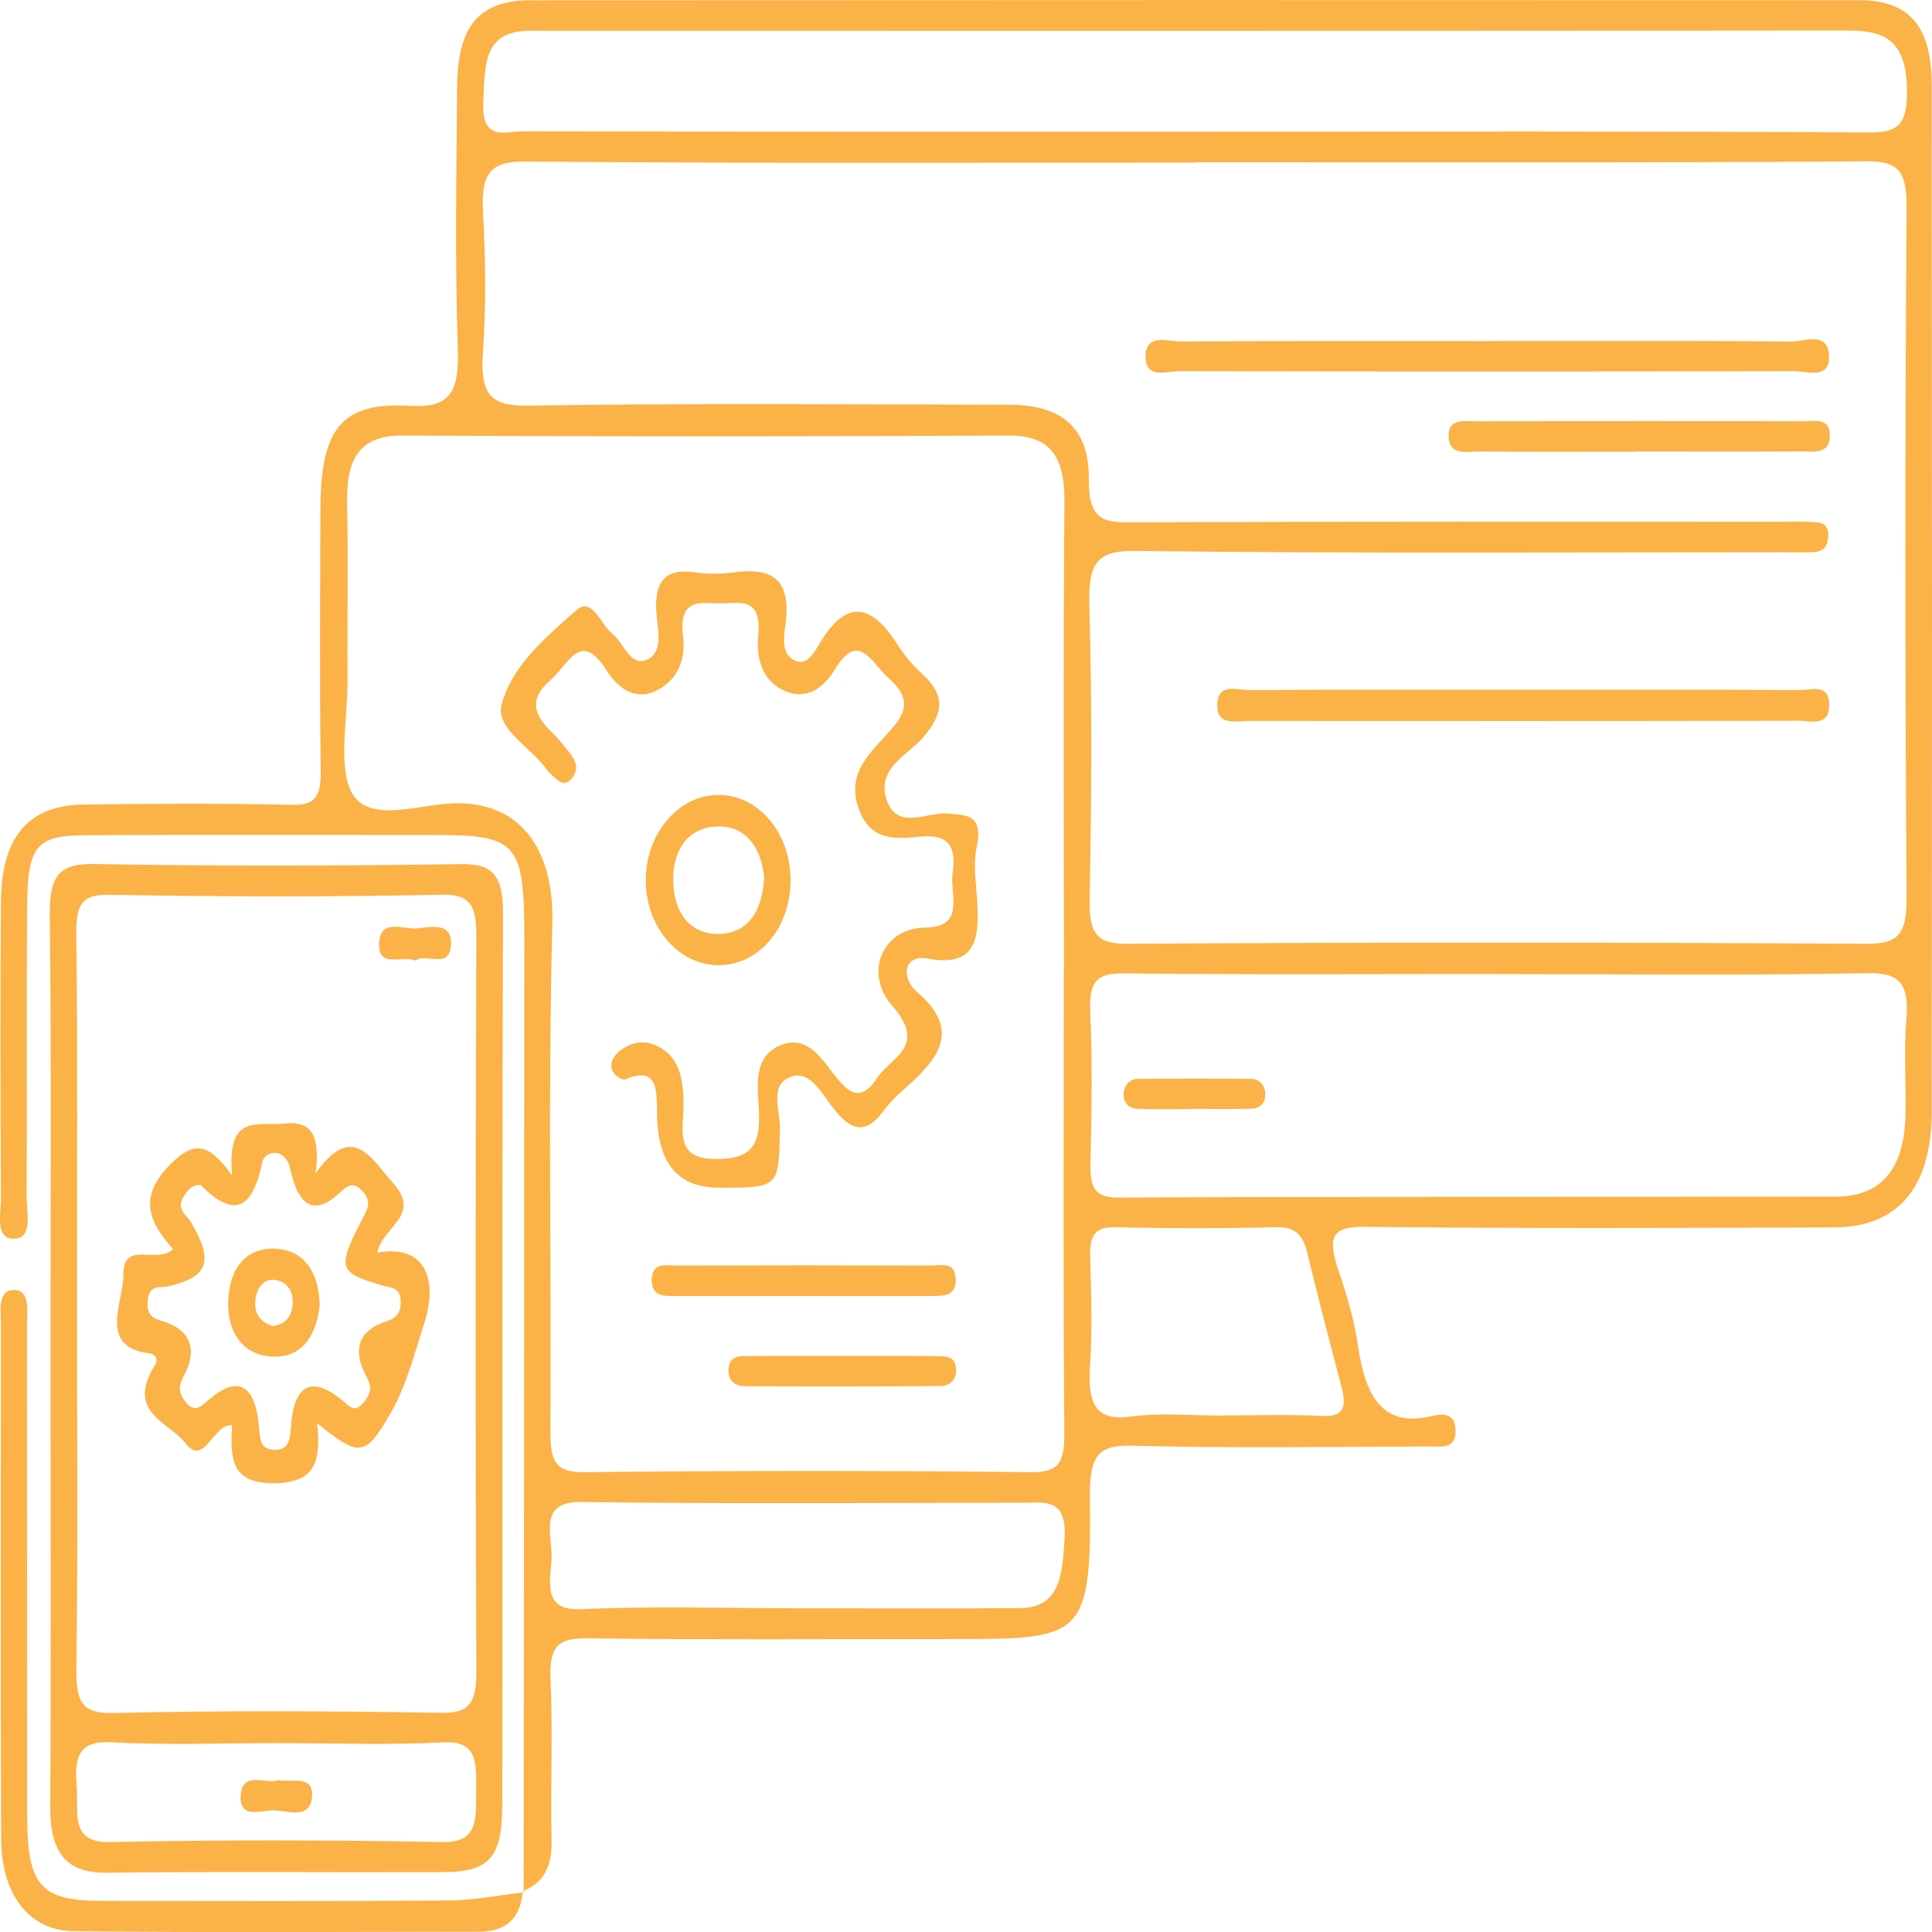
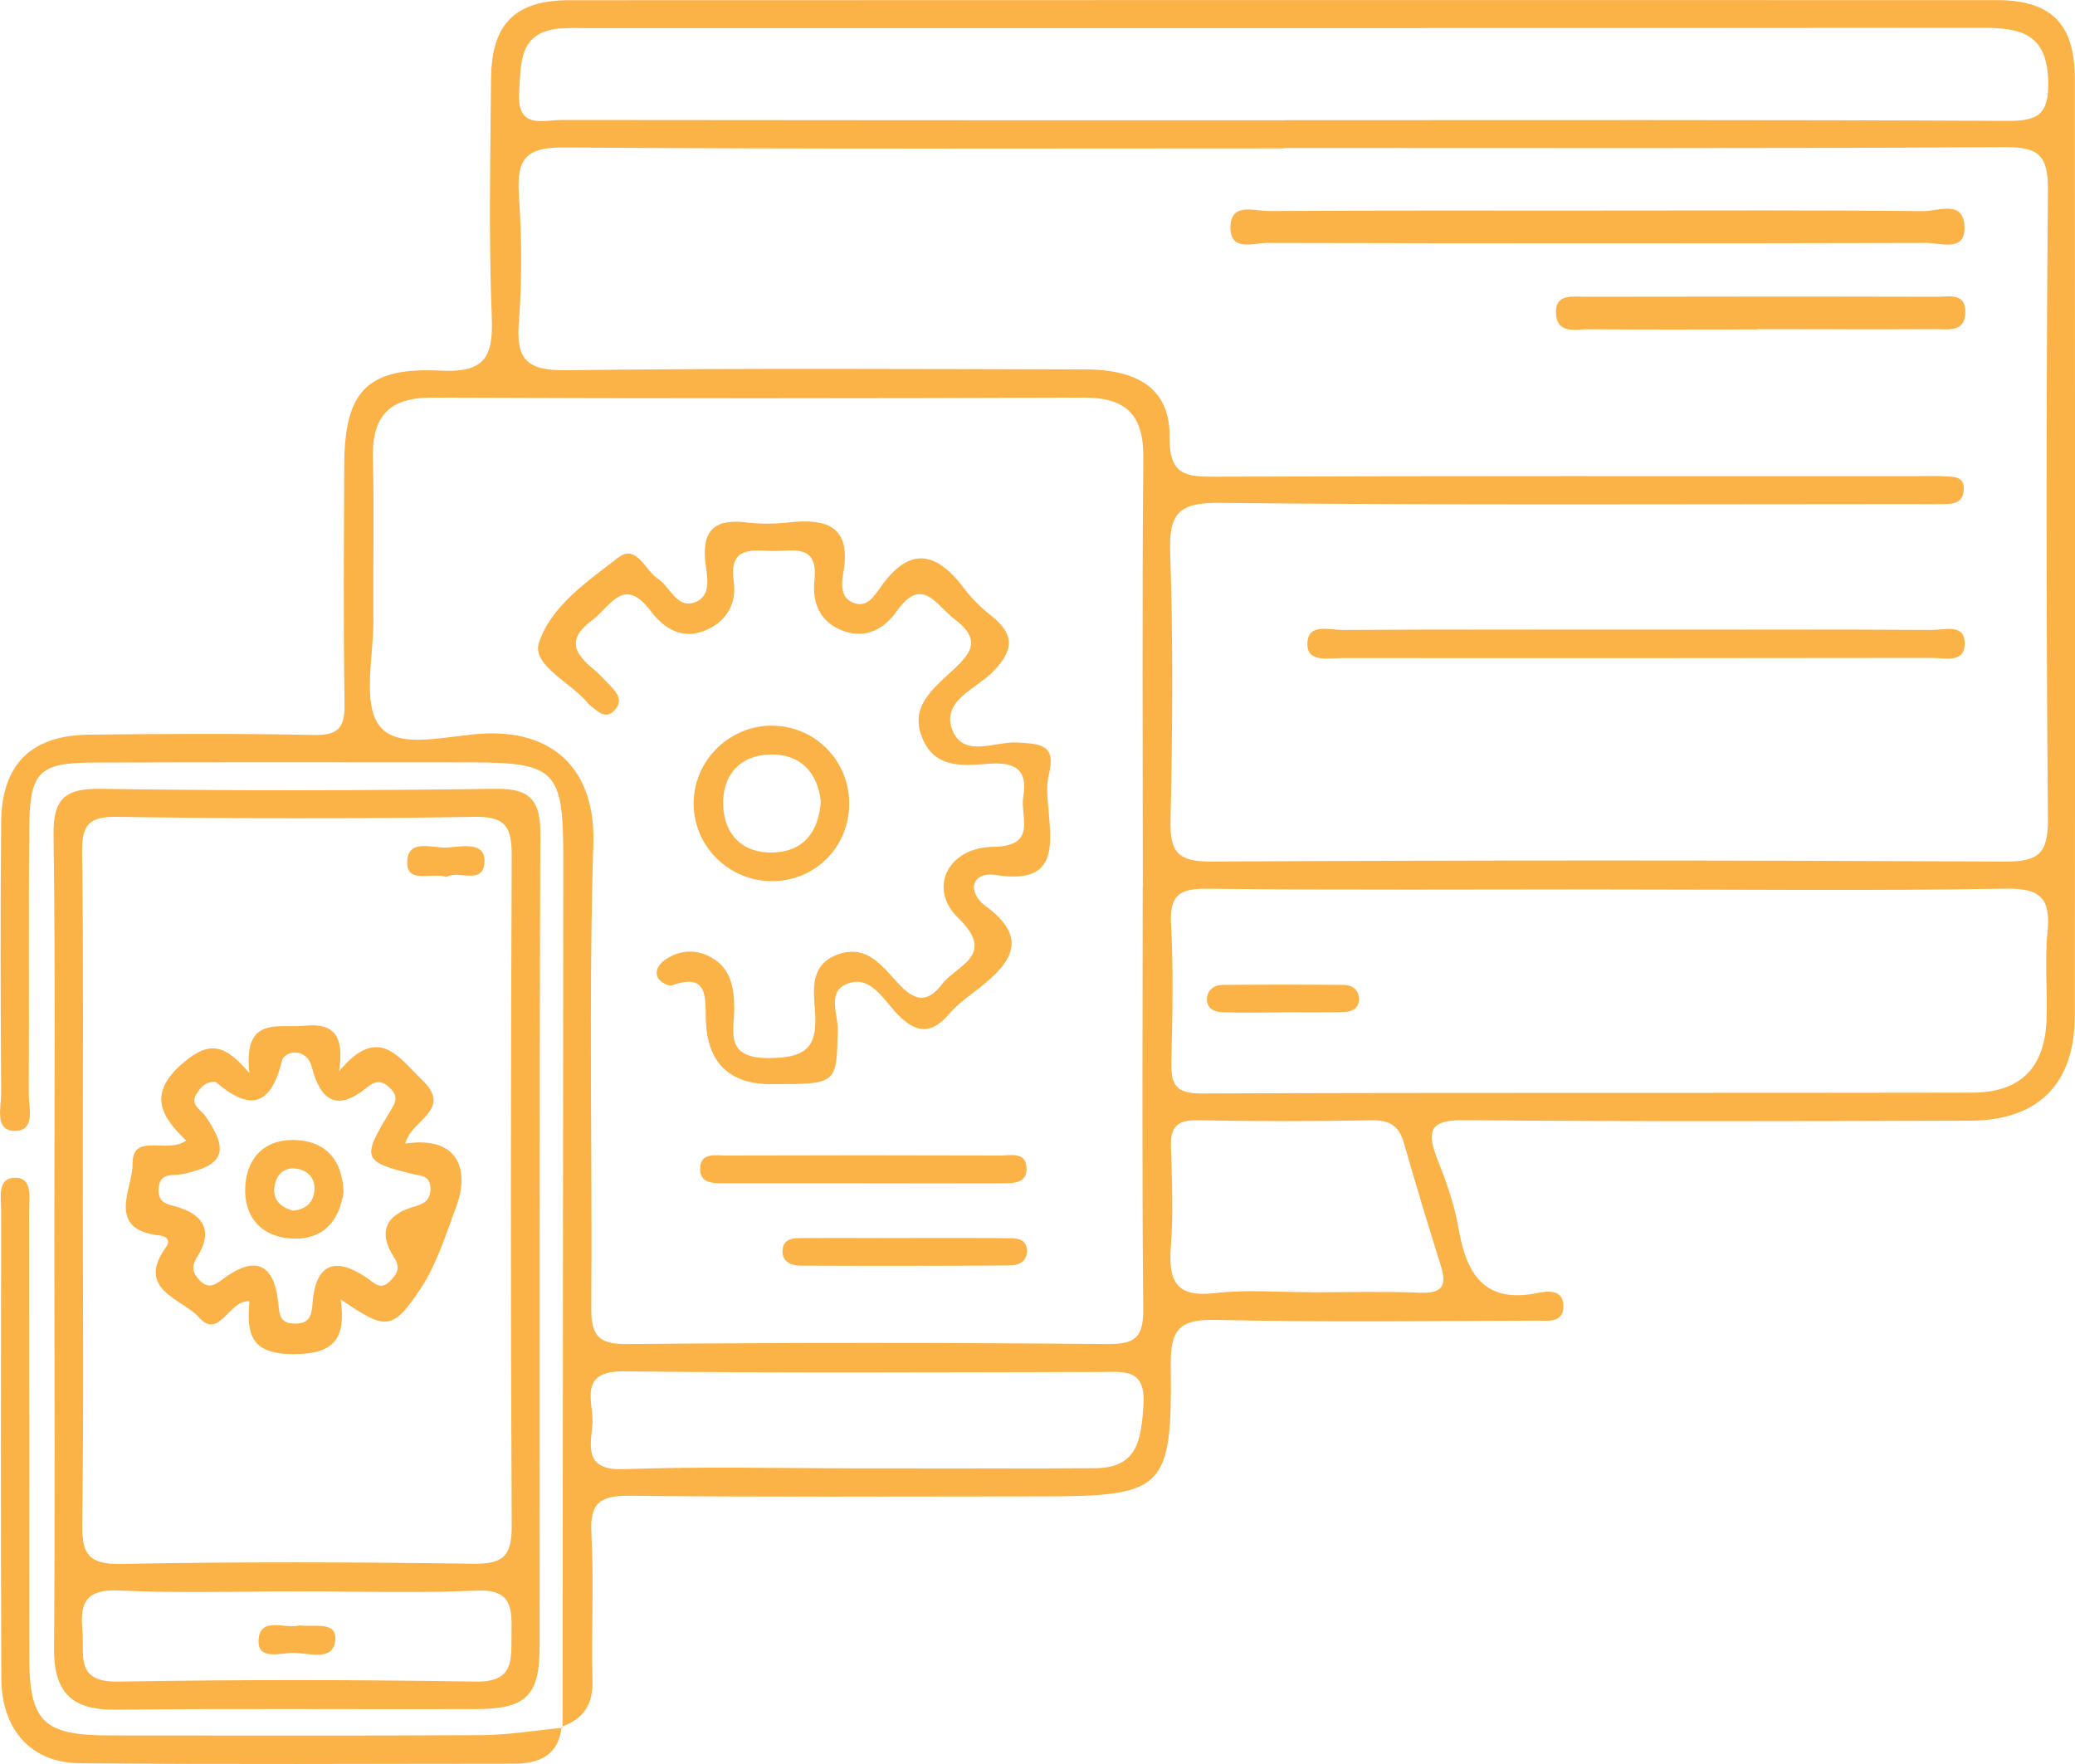
- <svg xmlns="http://www.w3.org/2000/svg" id="Layer_1" data-name="Layer 1" viewBox="0 0 200 200">
+ <svg xmlns="http://www.w3.org/2000/svg" id="Layer_1" data-name="Layer 1" viewBox="0 0 200 170">
  <defs>
    <style>
      .cls-1 {
        fill: #fbb247;
      }
    </style>
  </defs>
-   <path class="cls-1" d="M54.21,195.89c.03-32.95,.06-65.89,.07-98.84,0-9.75-.77-10.61-9.09-10.61-12.09,0-24.18-.04-36.26,.02-5.17,.02-6.07,1.07-6.12,7.31-.08,10.07,0,20.13-.05,30.2,0,1.58,.68,4.25-1.32,4.26-2.02,0-1.33-2.66-1.34-4.24-.05-10.24-.08-20.48,0-30.72,.05-6.6,2.85-9.9,8.47-9.98,7.22-.1,14.45-.14,21.67,.03,2.36,.06,3-.84,2.96-3.52-.12-9.02-.06-18.05-.03-27.07,.03-8.35,2.16-11.13,9.26-10.72,4.18,.25,5.12-1.4,4.96-6.01-.3-9.01-.14-18.05-.07-27.07C47.37,2.7,49.61,.04,54.9,.03,100.74,0,146.59,0,192.43,.02c5.27,0,7.54,2.7,7.54,8.88,.03,35.41,.04,70.81,0,106.22,0,7.79-3.52,11.92-10.08,11.94-16.21,.06-32.43,.12-48.64-.06-3.11-.03-3.91,.83-2.77,4.26,.86,2.57,1.69,5.23,2.08,7.94,.76,5.26,2.49,8.67,7.72,7.38,.89-.22,2.33-.37,2.4,1.37,.08,2.11-1.46,1.79-2.57,1.79-10.32,.03-20.64,.19-30.95-.08-3.48-.09-4.37,1.07-4.33,5.15,.14,14.19-.58,14.86-12.76,14.86-13.12,0-26.24,.09-39.36-.07-2.79-.03-3.89,.71-3.72,4.25,.26,5.54-.02,11.11,.11,16.66,.06,2.74-.85,4.4-2.97,5.27l.1,.11ZM123.78,16.83c-23.14,0-46.28,.1-69.43-.11-3.6-.03-4.57,1.24-4.35,5.25,.27,4.84,.32,9.74-.01,14.57-.3,4.34,.86,5.5,4.57,5.45,16.65-.25,33.31-.13,49.97-.09,5.33,.01,8.24,2.38,8.18,7.66-.05,4.4,1.63,4.53,4.49,4.51,22.4-.1,44.81-.06,67.22-.06,1.03,0,2.07-.05,3.09,.02,.85,.06,1.85,0,1.74,1.59-.1,1.42-.96,1.53-1.88,1.55-1.03,.02-2.06,0-3.1,0-22.26,0-44.52,.14-66.77-.14-4.07-.05-4.86,1.37-4.73,5.79,.29,10.05,.22,20.13,.03,30.19-.07,3.55,.66,4.71,3.85,4.69,25.5-.16,51-.15,76.5,0,3.21,.02,4.25-.78,4.22-4.81-.17-23.77-.17-47.55,0-71.33,.03-3.95-.9-4.88-4.18-4.86-23.14,.17-46.28,.09-69.43,.1Zm-13.64,83.54c0-16.14-.08-32.28,.05-48.42,.04-4.88-1.62-6.88-5.77-6.86-20.93,.1-41.86,.11-62.79,0-4.24-.02-5.8,2.21-5.7,6.97,.14,6.07,0,12.15,.05,18.22,.03,4.14-1.12,9.53,.63,12.09,1.87,2.72,6.65,.97,10.12,.8,7.06-.33,10.66,4.64,10.45,12.48-.46,17.51-.09,35.05-.2,52.58-.02,3.09,.6,4.19,3.4,4.17,15.48-.16,30.95-.17,46.43,0,2.83,.03,3.4-1.05,3.37-4.14-.13-15.97-.06-31.93-.05-47.9Zm45.12,.46c-12.97,0-25.94,.09-38.91-.07-2.66-.03-3.64,.69-3.49,4,.24,5.19,.14,10.41,.03,15.61-.05,2.52,.37,3.61,2.88,3.6,24.76-.12,49.52-.04,74.28-.1,4.7-.01,7.03-2.82,7.2-8.31,.1-3.29-.19-6.62,.09-9.88,.33-3.84-.66-5.01-4.06-4.94-12.67,.26-25.35,.1-38.02,.1ZM123.99,13.63c23.14,0,46.27-.06,69.41,.08,2.96,.02,4.08-.64,4.01-4.47-.1-5.46-2.69-6.09-6.38-6.08-44.8,.05-89.59,.03-134.39,.03-.88,0-1.77-.04-2.65,.04-3.98,.39-3.78,3.8-3.96,7.22-.23,4.28,2.28,3.15,4.12,3.15,23.28,.04,46.57,.03,69.85,.03Zm-41.38,152.86c1.18,0,2.36,0,3.53,0,6.48,0,12.96,.03,19.44-.02,4.09-.03,4.39-3.28,4.62-7.11,.26-4.23-1.86-3.81-4.13-3.8-15.32,.02-30.63,.13-45.94-.07-4.59-.06-2.85,3.62-3.04,6.07-.19,2.44-.79,5.18,2.99,5.02,7.5-.33,15.02-.1,22.53-.09Zm43.71-19.96c3.53,0,7.06-.12,10.58,.05,2.14,.1,2.55-.84,1.97-3.03-1.22-4.62-2.43-9.24-3.55-13.89-.48-1.99-1.38-2.66-3.16-2.62-5.58,.13-11.17,.13-16.75,0-1.91-.04-2.62,.71-2.56,2.95,.1,3.8,.24,7.63-.01,11.41-.25,3.87,.51,5.75,4.24,5.24,3.04-.42,6.16-.09,9.25-.1Z" />
-   <path class="cls-1" d="M5.23,140.58c0-15.28,.11-30.56-.08-45.83-.05-4.15,1.05-5.37,4.56-5.31,12.68,.23,25.36,.2,38.04,.01,3.31-.05,4.33,1.25,4.32,5.1-.1,30.73-.04,61.46-.07,92.18,0,5.55-1.32,7.05-6.08,7.07-11.65,.04-23.3-.07-34.94,.06-4.17,.04-5.81-2.11-5.78-6.92,.1-15.45,.04-30.9,.03-46.35Zm2.74-5.94c0,12.65,.1,25.3-.06,37.95-.04,3.41,.42,4.81,3.73,4.74,11.33-.26,22.67-.21,34-.02,2.89,.05,3.69-.93,3.67-4.33-.11-25.3-.09-50.6,0-75.9,.01-3.21-.48-4.52-3.58-4.46-11.48,.24-22.96,.21-34.44,.01-2.79-.05-3.42,.93-3.39,4.07,.15,12.65,.06,25.3,.07,37.95Zm20.75,45.81c-5.74,0-11.5,.22-17.23-.09-3.09-.17-3.83,1.22-3.56,4.46,.23,2.79-.79,5.96,3.45,5.87,11.49-.24,22.98-.22,34.47,0,3.78,.07,3.4-2.58,3.44-5.41,.04-2.8,.11-5.09-3.34-4.91-5.73,.29-11.49,.08-17.23,.08Z" />
-   <path class="cls-1" d="M54.12,195.78c-.29,3.26-2.16,4.18-4.57,4.19-13.99,.01-27.98,.11-41.97-.06-4.6-.06-7.44-3.85-7.46-9.55-.07-17.69-.04-35.37-.02-53.06,0-1.47-.42-3.77,1.35-3.76,1.75,0,1.33,2.3,1.34,3.78,.02,16.82,0,33.64,.02,50.46,0,7.47,1.35,9,7.83,9,11.93,0,23.86,.05,35.79-.04,2.6-.02,5.2-.55,7.81-.84,0,0-.09-.11-.09-.11Z" />
-   <path class="cls-1" d="M158.05,71.4c9.41,0,18.81-.03,28.22,.04,1.16,0,3.13-.76,3.09,1.59-.03,2.22-1.94,1.58-3.15,1.58-18.96,.04-37.92,.03-56.88,.02-1.25,0-3.23,.5-3.32-1.4-.12-2.67,2.09-1.78,3.37-1.79,9.55-.07,19.11-.04,28.66-.04Z" />
-   <path class="cls-1" d="M154.51,35.3c10.31,0,20.61-.05,30.92,.06,1.4,.01,3.89-1.17,3.91,1.63,.02,2.3-2.32,1.43-3.65,1.43-21.2,.05-42.41,.05-63.61,0-1.29,0-3.58,.9-3.49-1.62,.09-2.31,2.34-1.44,3.67-1.45,10.75-.07,21.5-.04,32.25-.04Z" />
-   <path class="cls-1" d="M169.39,46.76c-5.44,0-10.88,.03-16.32-.02-1.23,0-3.09,.51-3.11-1.66-.02-1.8,1.7-1.46,2.83-1.47,11.32-.02,22.64-.03,33.96,0,1.08,0,2.76-.44,2.67,1.6-.08,1.84-1.7,1.52-2.83,1.52-5.73,.03-11.47,.01-17.2,.01Z" />
-   <path class="cls-1" d="M74.38,122.94q-6.2,0-6.36-7.39c-.05-2.55,.19-5.28-3.27-3.82-.34,.14-1.18-.42-1.36-.89-.35-.91,.25-1.67,.87-2.13,1.35-1.01,2.83-1.06,4.21-.19,1.94,1.22,2.28,3.39,2.29,5.78,0,2.7-.98,5.69,3.34,5.68,3.92,0,4.71-1.55,4.43-5.62-.15-2.25-.41-5,2.19-6.12,2.42-1.05,3.87,.68,5.25,2.51,1.44,1.9,2.9,3.83,4.82,.85,1.38-2.13,5.3-3.25,1.56-7.5-2.95-3.35-1.01-8.01,3.38-8.07,4.33-.07,2.55-3.43,2.89-5.71,.45-3.04-.78-3.92-3.24-3.72-2.46,.2-5.23,.65-6.48-2.87-1.25-3.49,.9-5.51,2.72-7.51,1.74-1.91,3.19-3.51,.41-5.98-1.87-1.66-3.14-5.06-5.66-.86-1.15,1.91-2.89,3.06-5.02,2.19-2.31-.95-3.1-3.17-2.86-5.8,.38-4.13-2.02-3.28-3.98-3.31-2.02-.03-4.28-.58-3.8,3.44,.3,2.44-.62,4.47-2.59,5.51-2.29,1.22-4.1-.08-5.4-2.11-2.62-4.11-3.87-.53-5.7,1.07-2.5,2.18-1.59,3.81,.25,5.58,.57,.55,1.06,1.21,1.57,1.83,.64,.79,1.2,1.67,.43,2.7-.83,1.13-1.55,.3-2.24-.34-.12-.11-.24-.22-.33-.35-1.64-2.38-5.46-4.34-4.77-6.87,1.12-4.13,4.67-7,7.68-9.71,1.71-1.54,2.57,1.46,3.8,2.42,1.17,.92,1.79,3.32,3.45,2.71,1.78-.66,1.28-2.96,1.12-4.54-.37-3.77,.99-5,4.01-4.55,1.31,.19,2.66,.18,3.97,0,3.68-.49,6.12,.4,5.31,5.71-.17,1.13-.29,2.62,.77,3.29,1.44,.91,2.24-.71,2.84-1.69,2.87-4.76,5.44-3.91,8.08,.24,.7,1.1,1.56,2.1,2.49,2.95,2.45,2.24,2.27,4.12,.06,6.64-1.56,1.77-4.73,3.15-3.76,6.29,1.04,3.38,4.15,1.37,6.31,1.53,2.19,.17,3.75,.18,3.03,3.59-.28,1.31-.14,2.77-.03,4.15,.33,4.38,.63,8.33-5.05,7.28-2.41-.45-2.84,1.94-1.02,3.52,4.15,3.58,2.55,6.34-.5,9.19-1.03,.96-2.15,1.85-2.99,3.01-2.04,2.81-3.64,1.89-5.39-.43-1.22-1.62-2.5-4.09-4.68-2.84-1.69,.98-.65,3.43-.69,5.17-.13,6.1-.04,6.1-6.32,6.1Z" />
-   <path class="cls-1" d="M74.27,82.29c4.18-.08,7.58,3.9,7.57,8.84-.01,4.8-3.11,8.6-7.15,8.78-4.19,.19-7.72-3.66-7.84-8.55-.12-4.87,3.25-8.99,7.42-9.07Zm4.83,8.5c-.35-3.26-1.98-5.31-4.87-5.23-2.93,.08-4.62,2.34-4.54,5.72,.08,3.39,1.91,5.51,4.82,5.4,2.89-.11,4.42-2.29,4.6-5.89Z" />
-   <path class="cls-1" d="M83.24,134.16c-4.41,0-8.82,.01-13.23,0-1.15,0-2.65,.17-2.53-1.84,.1-1.66,1.51-1.31,2.47-1.31,8.82-.03,17.64-.03,26.46,0,.95,0,2.37-.44,2.51,1.22,.18,2-1.29,1.92-2.46,1.93-4.41,.02-8.82,0-13.23,0Z" />
-   <path class="cls-1" d="M87.15,140.37c3.37,0,6.75-.02,10.12,.02,.7,0,1.57,.07,1.69,1.19,.14,1.32-.69,1.89-1.6,1.9-6.75,.06-13.5,.06-20.25,.02-.91,0-1.82-.51-1.69-1.82,.13-1.38,1.2-1.29,2.05-1.3,3.23-.03,6.46-.01,9.68-.01Z" />
-   <path class="cls-1" d="M123.42,114.8c-1.89,0-3.79,.05-5.68-.02-.76-.03-1.47-.5-1.42-1.55,.04-.95,.69-1.53,1.45-1.54,3.93-.05,7.86-.05,11.79,0,.74,.01,1.4,.55,1.42,1.57,.02,1.08-.68,1.48-1.44,1.51-2.04,.06-4.08,.02-6.12,.02Z" />
-   <path class="cls-1" d="M32.83,147.34c.48,4.25-.44,6.21-4.58,6.2-4.22,0-4.47-2.45-4.22-6-2.01-.18-2.89,4.45-4.87,1.82-1.59-2.11-6.16-3.12-3.17-7.95,.49-.79,.04-1.24-.64-1.33-5.21-.67-2.55-5.38-2.58-8.08-.05-3.68,3.35-1.08,5.16-2.68-2.53-2.82-3.71-5.42-.2-8.88,2.47-2.44,3.94-2.02,6.3,1.25-.62-6.54,2.76-5.08,5.34-5.38,2.74-.32,3.83,1.04,3.3,5.16,3.81-5.39,5.72-1.59,7.99,.96,3.04,3.41-1.02,4.48-1.61,7.24,5.15-.92,6.23,3.02,4.91,7.17-.98,3.09-1.89,6.55-3.4,9.22-2.79,4.96-3.42,4.71-7.73,1.28Zm-12.09-24.66c-.94-.07-1.43,.64-1.81,1.34-.66,1.23,.4,1.76,.87,2.55,2.33,3.97,1.77,5.6-2.29,6.57-.95,.23-2.13-.26-2.23,1.63-.09,1.75,.95,1.76,1.94,2.13,2.51,.93,3.26,2.85,1.8,5.55-.58,1.08-.53,1.8,.2,2.7,.84,1.04,1.45,.59,2.24-.11,2.97-2.64,4.91-1.98,5.34,2.59,.12,1.3,.09,2.41,1.57,2.45,1.39,.04,1.66-.82,1.74-2.25,.27-4.48,2.09-5.45,5.23-2.95,.72,.57,1.29,1.49,2.22,.4,.68-.8,1.07-1.5,.43-2.67-1.64-2.95-.78-4.91,1.96-5.81,1-.33,1.55-.79,1.53-2.07-.03-1.48-.93-1.38-1.8-1.63-4.71-1.37-4.84-1.76-2.1-7.05,.52-1.01,.86-1.66,.03-2.64-.78-.93-1.41-.92-2.25-.11-2.82,2.71-4.45,1.62-5.31-2.28-.52-2.35-2.66-1.87-2.89-.74-1.12,5.44-3.26,5.54-6.39,2.39Z" />
-   <path class="cls-1" d="M43.03,99.43c-1.48-.54-3.8,.8-3.79-1.63,.01-2.79,2.44-1.6,3.85-1.69,1.33-.09,3.61-.73,3.6,1.49-.02,2.92-2.57,.99-3.65,1.83Z" />
-   <path class="cls-1" d="M28.84,184.29c1.39,.23,3.66-.57,3.46,1.72-.21,2.43-2.59,1.39-4.03,1.4-1.24,0-3.55,.93-3.35-1.59,.21-2.56,2.6-1.07,3.92-1.53Z" />
-   <path class="cls-1" d="M33.1,135.15c-.41,3.45-2.08,5.48-5.02,5.28-2.92-.2-4.61-2.48-4.45-5.89,.16-3.41,2.02-5.47,4.97-5.27,2.93,.2,4.4,2.43,4.5,5.88Zm-4.84,2.12c1.07-.14,1.86-.74,2.02-2.12,.17-1.42-.53-2.37-1.57-2.61-1.39-.33-2.2,.77-2.29,2.28-.08,1.31,.71,2.12,1.84,2.46Z" />
+   <path class="cls-1" d="M54.22,166.5c.03-28.01,.06-56.01,.07-84.01,0-8.29-.77-9.02-9.09-9.02-12.09,0-24.18-.03-36.26,.02-5.17,.02-6.07,.91-6.12,6.21-.08,8.56,0,17.11-.05,25.67,0,1.34,.68,3.61-1.32,3.62-2.02,0-1.33-2.26-1.34-3.6-.05-8.7-.08-17.41,0-26.11,.05-5.61,2.85-8.41,8.47-8.48,7.22-.08,14.45-.12,21.67,.03,2.36,.05,3-.71,2.96-2.99-.12-7.67-.06-15.34-.03-23.01,.03-7.1,2.16-9.46,9.26-9.11,4.18,.21,5.12-1.19,4.96-5.11-.3-7.66-.14-15.34-.07-23.01C47.38,2.29,49.62,.03,54.91,.02,100.75,0,146.6,0,192.44,.01c5.27,0,7.54,2.29,7.54,7.55,.03,30.1,.04,60.19,0,90.29,0,6.62-3.52,10.13-10.08,10.15-16.21,.05-32.43,.1-48.64-.05-3.11-.03-3.91,.71-2.77,3.62,.86,2.18,1.69,4.45,2.08,6.75,.76,4.47,2.49,7.37,7.72,6.27,.89-.19,2.33-.31,2.4,1.16,.08,1.79-1.46,1.52-2.57,1.52-10.32,.03-20.64,.16-30.95-.07-3.48-.08-4.37,.91-4.33,4.38,.14,12.06-.58,12.63-12.76,12.63-13.12,0-26.24,.08-39.36-.06-2.79-.03-3.89,.6-3.72,3.61,.26,4.71-.02,9.44,.11,14.16,.06,2.33-.85,3.74-2.97,4.48l.1,.09h-.02ZM123.79,14.3c-23.14,0-46.28,.08-69.43-.09-3.6-.03-4.57,1.05-4.35,4.46,.27,4.11,.32,8.28,0,12.38-.3,3.69,.86,4.67,4.57,4.63,16.65-.21,33.31-.11,49.97-.08,5.33,0,8.24,2.02,8.18,6.51-.05,3.74,1.63,3.85,4.49,3.83,22.4-.08,44.81-.05,67.22-.05,1.03,0,2.07-.04,3.09,.02,.85,.05,1.85,0,1.74,1.35-.1,1.21-.96,1.3-1.88,1.32-1.03,.02-2.06,0-3.1,0-22.26,0-44.52,.12-66.77-.12-4.07-.04-4.86,1.16-4.73,4.92,.29,8.54,.22,17.11,.03,25.66-.07,3.02,.66,4,3.85,3.99,25.5-.14,51-.13,76.5,0,3.21,.02,4.25-.66,4.22-4.09-.17-20.2-.17-40.42,0-60.63,.03-3.36-.9-4.15-4.18-4.13-23.14,.14-46.28,.08-69.43,.08l.02,.03Zm-13.64,71.01c0-13.72-.08-27.44,.05-41.16,.04-4.15-1.62-5.85-5.77-5.83-20.93,.08-41.86,.09-62.79,0-4.24-.02-5.8,1.88-5.7,5.92,.14,5.16,0,10.33,.05,15.49,.03,3.52-1.12,8.1,.63,10.28,1.87,2.31,6.65,.82,10.12,.68,7.06-.28,10.66,3.94,10.45,10.61-.46,14.88-.09,29.79-.2,44.69-.02,2.63,.6,3.56,3.4,3.54,15.48-.14,30.95-.14,46.43,0,2.83,.03,3.4-.89,3.37-3.52-.13-13.57-.06-27.14-.05-40.71h0Zm45.12,.4c-12.97,0-25.94,.08-38.91-.06-2.66-.03-3.64,.59-3.49,3.4,.24,4.41,.14,8.85,.03,13.27-.05,2.14,.37,3.07,2.88,3.06,24.76-.1,49.52-.03,74.28-.08,4.7,0,7.03-2.4,7.2-7.06,.1-2.8-.19-5.63,.09-8.4,.33-3.26-.66-4.26-4.06-4.2-12.67,.22-25.35,.08-38.02,.08h0ZM124,11.58c23.14,0,46.27-.05,69.41,.07,2.96,.02,4.08-.54,4.01-3.8-.1-4.64-2.69-5.18-6.38-5.17-44.8,.04-89.59,.03-134.39,.03-.88,0-1.77-.03-2.65,.03-3.98,.33-3.78,3.23-3.96,6.14-.23,3.64,2.28,2.68,4.12,2.68,23.28,.03,46.57,.03,69.85,.03h0Zm-41.38,129.93h3.53c6.48,0,12.96,.03,19.44-.02,4.09-.03,4.39-2.79,4.62-6.04,.26-3.6-1.86-3.24-4.13-3.23-15.32,.02-30.63,.11-45.94-.06-4.59-.05-2.85,3.08-3.04,5.16-.19,2.07-.79,4.4,2.99,4.27,7.5-.28,15.02-.09,22.53-.08Zm43.71-16.97c3.53,0,7.06-.1,10.58,.04,2.14,.09,2.55-.71,1.97-2.58-1.22-3.93-2.43-7.85-3.55-11.81-.48-1.69-1.38-2.26-3.16-2.23-5.58,.11-11.17,.11-16.75,0-1.91-.03-2.62,.6-2.56,2.51,.1,3.23,.24,6.49-.01,9.7-.25,3.29,.51,4.89,4.24,4.45,3.04-.36,6.16-.08,9.25-.09h0Z" />
+   <path class="cls-1" d="M5.24,119.49c0-12.99,.11-25.98-.08-38.96-.05-3.53,1.05-4.56,4.56-4.51,12.68,.2,25.36,.17,38.04,0,3.31-.04,4.33,1.06,4.32,4.33-.1,26.12-.04,52.24-.07,78.35,0,4.72-1.32,5.99-6.08,6.01-11.65,.03-23.3-.06-34.94,.05-4.17,.03-5.81-1.79-5.78-5.88,.1-13.13,.04-26.26,.03-39.4h0Zm2.74-5.06c0,10.75,.1,21.5-.06,32.26-.04,2.9,.42,4.09,3.73,4.03,11.33-.22,22.67-.18,34-.02,2.89,.04,3.69-.79,3.67-3.68-.11-21.5-.09-43.01,0-64.51,0-2.73-.48-3.84-3.58-3.79-11.48,.2-22.96,.18-34.44,0-2.79-.04-3.42,.79-3.39,3.46,.15,10.75,.06,21.5,.07,32.26h0Zm20.75,38.93c-5.74,0-11.5,.19-17.23-.08-3.09-.14-3.83,1.04-3.56,3.79,.23,2.37-.79,5.07,3.45,4.99,11.49-.2,22.98-.19,34.47,0,3.78,.06,3.4-2.19,3.44-4.6,.04-2.38,.11-4.33-3.34-4.17-5.73,.25-11.49,.07-17.23,.07Z" />
+   <path class="cls-1" d="M54.13,166.41c-.29,2.77-2.16,3.55-4.57,3.56-13.99,0-27.98,.09-41.97-.05-4.6-.05-7.44-3.27-7.46-8.12-.07-15.04-.04-30.06-.02-45.1,0-1.25-.42-3.2,1.35-3.2,1.75,0,1.33,1.95,1.34,3.21,.02,14.3,0,28.59,.02,42.89,0,6.35,1.35,7.65,7.83,7.65,11.93,0,23.86,.04,35.79-.03,2.6-.02,5.2-.47,7.81-.71l-.09-.09h-.03Z" />
+   <path class="cls-1" d="M158.06,60.68c9.41,0,18.81-.03,28.22,.03,1.16,0,3.13-.65,3.09,1.35-.03,1.89-1.94,1.34-3.15,1.34-18.96,.03-37.92,.03-56.88,.02-1.25,0-3.23,.42-3.32-1.19-.12-2.27,2.09-1.51,3.37-1.52,9.55-.06,19.11-.03,28.66-.03h0Z" />
+   <path class="cls-1" d="M154.52,20.29c10.31,0,20.61-.05,30.92,.06,1.4,0,3.89-1.17,3.91,1.63,.02,2.3-2.32,1.43-3.65,1.43-21.2,.05-42.41,.05-63.61,0-1.29,0-3.58,.9-3.49-1.62,.09-2.31,2.34-1.44,3.67-1.45,10.75-.07,21.5-.04,32.25-.04h0Z" />
+   <path class="cls-1" d="M169.4,31.75c-5.44,0-10.88,.03-16.32-.02-1.23,0-3.09,.51-3.11-1.66-.02-1.8,1.7-1.46,2.83-1.47,11.32-.02,22.64-.03,33.96,0,1.08,0,2.76-.44,2.67,1.6-.08,1.84-1.7,1.52-2.83,1.52-5.73,.03-11.47,0-17.2,0v.02Z" />
+   <path class="cls-1" d="M74.39,104.49c-4.13,0-6.25-2.09-6.36-6.28-.05-2.17,.19-4.49-3.27-3.25-.34,.12-1.18-.36-1.36-.76-.35-.77,.25-1.42,.87-1.81,1.35-.86,2.83-.9,4.21-.16,1.94,1.04,2.28,2.88,2.29,4.91,0,2.29-.98,4.84,3.34,4.83,3.92,0,4.71-1.32,4.43-4.78-.15-1.91-.41-4.25,2.19-5.2,2.42-.89,3.87,.58,5.25,2.13,1.44,1.61,2.9,3.26,4.82,.72,1.38-1.81,5.3-2.76,1.56-6.37-2.95-2.85-1.01-6.81,3.38-6.86,4.33-.06,2.55-2.92,2.89-4.85,.45-2.58-.78-3.33-3.24-3.16s-5.23,.55-6.48-2.44c-1.25-2.97,.9-4.68,2.72-6.38,1.74-1.62,3.19-2.98,.41-5.08-1.87-1.41-3.14-4.3-5.66-.73-1.15,1.62-2.89,2.6-5.02,1.86-2.31-.81-3.1-2.69-2.86-4.93,.38-3.51-2.02-2.79-3.98-2.81-2.02-.03-4.28-.49-3.8,2.92,.3,2.07-.62,3.8-2.59,4.68-2.29,1.04-4.1-.07-5.4-1.79-2.62-3.49-3.87-.45-5.7,.91-2.5,1.85-1.59,3.24,.25,4.74,.57,.47,1.06,1.03,1.57,1.56,.64,.67,1.2,1.42,.43,2.29-.83,.96-1.55,.25-2.24-.29-.12-.09-.24-.19-.33-.3-1.64-2.02-5.46-3.69-4.77-5.84,1.12-3.51,4.67-5.95,7.68-8.25,1.71-1.31,2.57,1.24,3.8,2.06,1.17,.78,1.79,2.82,3.45,2.3,1.78-.56,1.28-2.52,1.12-3.86-.37-3.2,.99-4.25,4.01-3.87,1.31,.16,2.66,.15,3.97,0,3.68-.42,6.12,.34,5.31,4.85-.17,.96-.29,2.23,.77,2.8,1.44,.77,2.24-.6,2.84-1.44,2.87-4.05,5.44-3.32,8.08,.2,.7,.93,1.56,1.78,2.49,2.51,2.45,1.9,2.27,3.5,.06,5.64-1.56,1.5-4.73,2.68-3.76,5.35,1.04,2.87,4.15,1.16,6.31,1.3,2.19,.14,3.75,.15,3.03,3.05-.28,1.11-.14,2.35-.03,3.53,.33,3.72,.63,7.08-5.05,6.19-2.41-.38-2.84,1.65-1.02,2.99,4.15,3.04,2.55,5.39-.5,7.81-1.03,.82-2.15,1.57-2.99,2.56-2.04,2.39-3.64,1.61-5.39-.37-1.22-1.38-2.5-3.48-4.68-2.41-1.69,.83-.65,2.92-.69,4.39-.13,5.18-.04,5.18-6.32,5.18h-.04Z" />
+   <path class="cls-1" d="M74.28,69.94c4.18-.07,7.58,3.31,7.57,7.51-.01,4.08-3.11,7.31-7.15,7.46-4.19,.16-7.72-3.11-7.84-7.27-.12-4.14,3.25-7.64,7.42-7.71Zm4.83,7.22c-.35-2.77-1.98-4.51-4.87-4.45-2.93,.07-4.62,1.99-4.54,4.86,.08,2.88,1.91,4.68,4.82,4.59,2.89-.09,4.42-1.95,4.6-5.01h0Z" />
+   <path class="cls-1" d="M83.25,114.03c-4.41,0-8.82,0-13.23,0-1.15,0-2.65,.14-2.53-1.56,.1-1.41,1.51-1.11,2.47-1.11,8.82-.03,17.64-.03,26.46,0,.95,0,2.37-.37,2.51,1.04,.18,1.7-1.29,1.63-2.46,1.64-4.41,.02-8.82,0-13.23,0h.01Z" />
+   <path class="cls-1" d="M87.16,119.31c3.37,0,6.75-.02,10.12,.02,.7,0,1.57,.06,1.69,1.01,.14,1.12-.69,1.61-1.6,1.61-6.75,.05-13.5,.05-20.25,.02-.91,0-1.82-.43-1.69-1.55,.13-1.17,1.2-1.1,2.05-1.1,3.23-.03,6.46,0,9.68,0Z" />
+   <path class="cls-1" d="M123.43,97.57c-1.89,0-3.79,.04-5.68-.02-.76-.03-1.47-.42-1.42-1.32,.04-.81,.69-1.3,1.45-1.31,3.93-.04,7.86-.04,11.79,0,.74,0,1.4,.47,1.42,1.33,.02,.92-.68,1.26-1.44,1.28-2.04,.05-4.08,.02-6.12,.02h0Z" />
+   <path class="cls-1" d="M32.84,125.23c.48,3.61-.44,5.28-4.58,5.27-4.22,0-4.47-2.08-4.22-5.1-2.01-.15-2.89,3.78-4.87,1.55-1.59-1.79-6.16-2.65-3.17-6.76,.49-.67,.04-1.05-.64-1.13-5.21-.57-2.55-4.57-2.58-6.87-.05-3.13,3.35-.92,5.16-2.28-2.53-2.4-3.71-4.61-.2-7.55,2.47-2.07,3.94-1.72,6.3,1.06-.62-5.56,2.76-4.32,5.34-4.57,2.74-.27,3.83,.88,3.3,4.39,3.81-4.58,5.72-1.35,7.99,.82,3.04,2.9-1.02,3.81-1.61,6.15,5.15-.78,6.23,2.57,4.91,6.09-.98,2.63-1.89,5.57-3.4,7.84-2.79,4.22-3.42,4-7.73,1.09h0Zm-12.09-20.96c-.94-.06-1.43,.54-1.81,1.14-.66,1.05,.4,1.5,.87,2.17,2.33,3.37,1.77,4.76-2.29,5.58-.95,.2-2.13-.22-2.23,1.39-.09,1.49,.95,1.5,1.94,1.81,2.51,.79,3.26,2.42,1.8,4.72-.58,.92-.53,1.53,.2,2.29,.84,.88,1.45,.5,2.24-.09,2.97-2.24,4.91-1.68,5.34,2.2,.12,1.1,.09,2.05,1.57,2.08,1.39,.03,1.66-.7,1.74-1.91,.27-3.81,2.09-4.63,5.23-2.51,.72,.48,1.29,1.27,2.22,.34,.68-.68,1.07-1.27,.43-2.27-1.64-2.51-.78-4.17,1.96-4.94,1-.28,1.55-.67,1.53-1.76-.03-1.26-.93-1.17-1.8-1.39-4.71-1.16-4.84-1.5-2.1-5.99,.52-.86,.86-1.41,.03-2.24-.78-.79-1.41-.78-2.25-.09-2.82,2.3-4.45,1.38-5.31-1.94-.52-2-2.66-1.59-2.89-.63-1.12,4.62-3.26,4.71-6.39,2.03h-.03Z" />
+   <path class="cls-1" d="M43.04,84.51c-1.48-.46-3.8,.68-3.79-1.39,0-2.37,2.44-1.36,3.85-1.44,1.33-.08,3.61-.62,3.6,1.27-.02,2.48-2.57,.84-3.65,1.56h0Z" />
+   <path class="cls-1" d="M28.85,156.64c1.39,.2,3.66-.48,3.46,1.46-.21,2.07-2.59,1.18-4.03,1.19-1.24,0-3.55,.79-3.35-1.35,.21-2.18,2.6-.91,3.92-1.3Z" />
+   <path class="cls-1" d="M33.11,114.87c-.41,2.93-2.08,4.66-5.02,4.49-2.92-.17-4.61-2.11-4.45-5.01s2.02-4.65,4.97-4.48c2.93,.17,4.4,2.07,4.5,5Zm-4.84,1.8c1.07-.12,1.86-.63,2.02-1.8,.17-1.21-.53-2.01-1.57-2.22-1.39-.28-2.2,.65-2.29,1.94-.08,1.11,.71,1.8,1.84,2.09h0Z" />
</svg>
